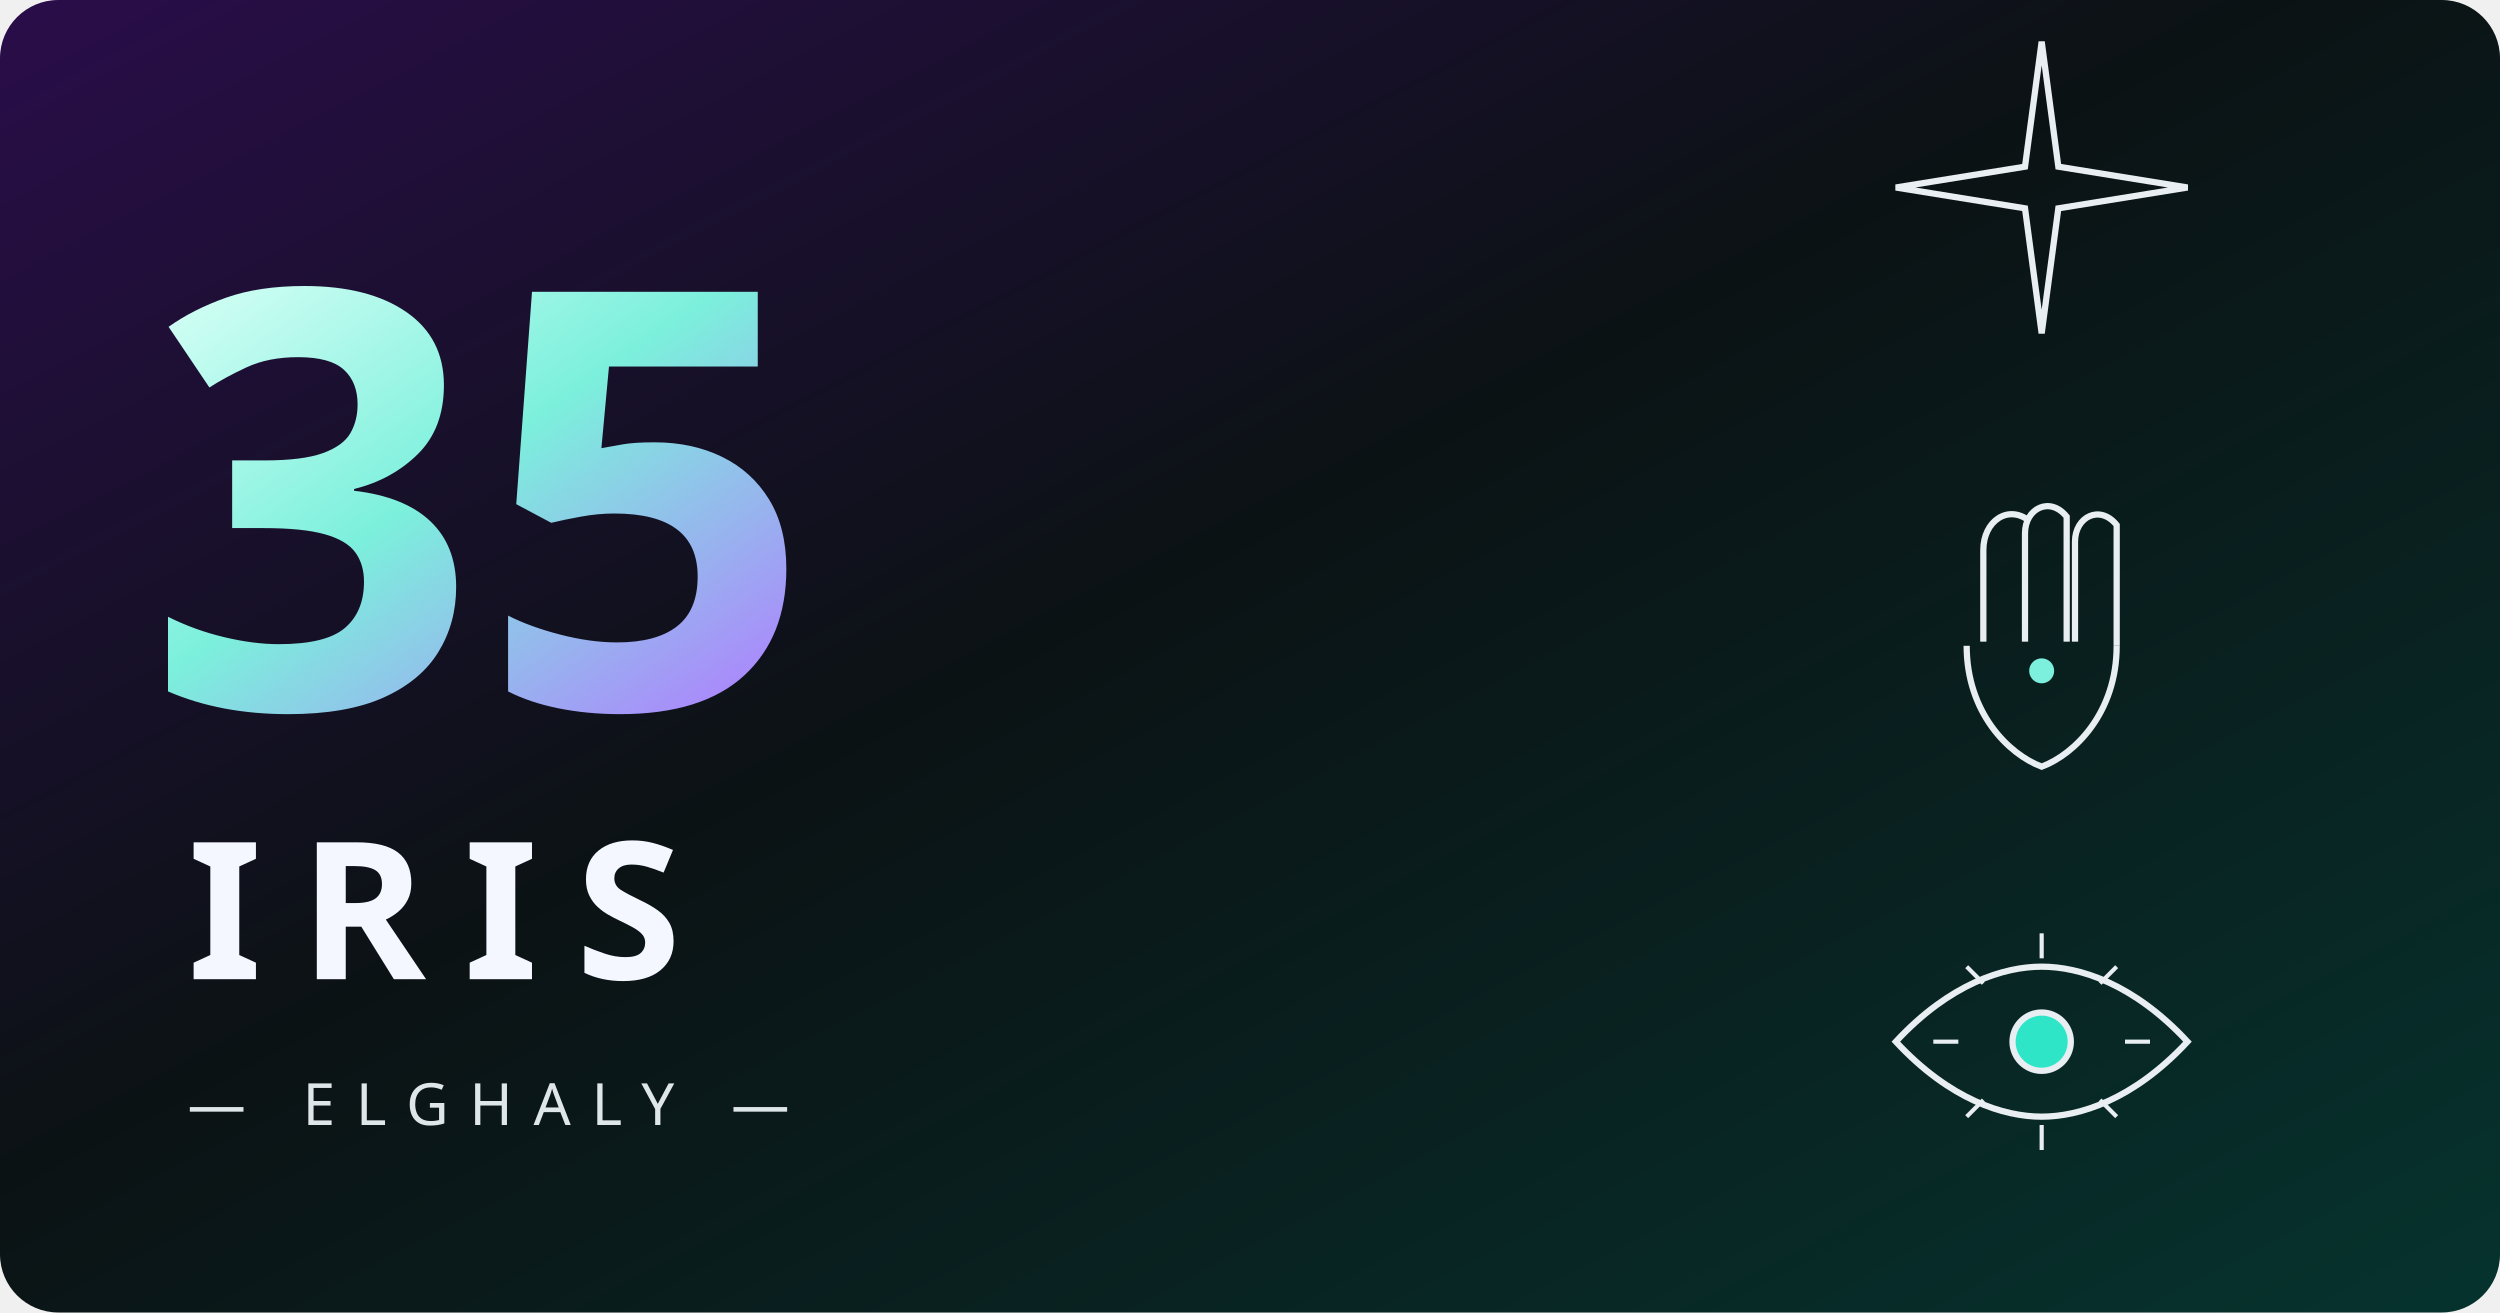
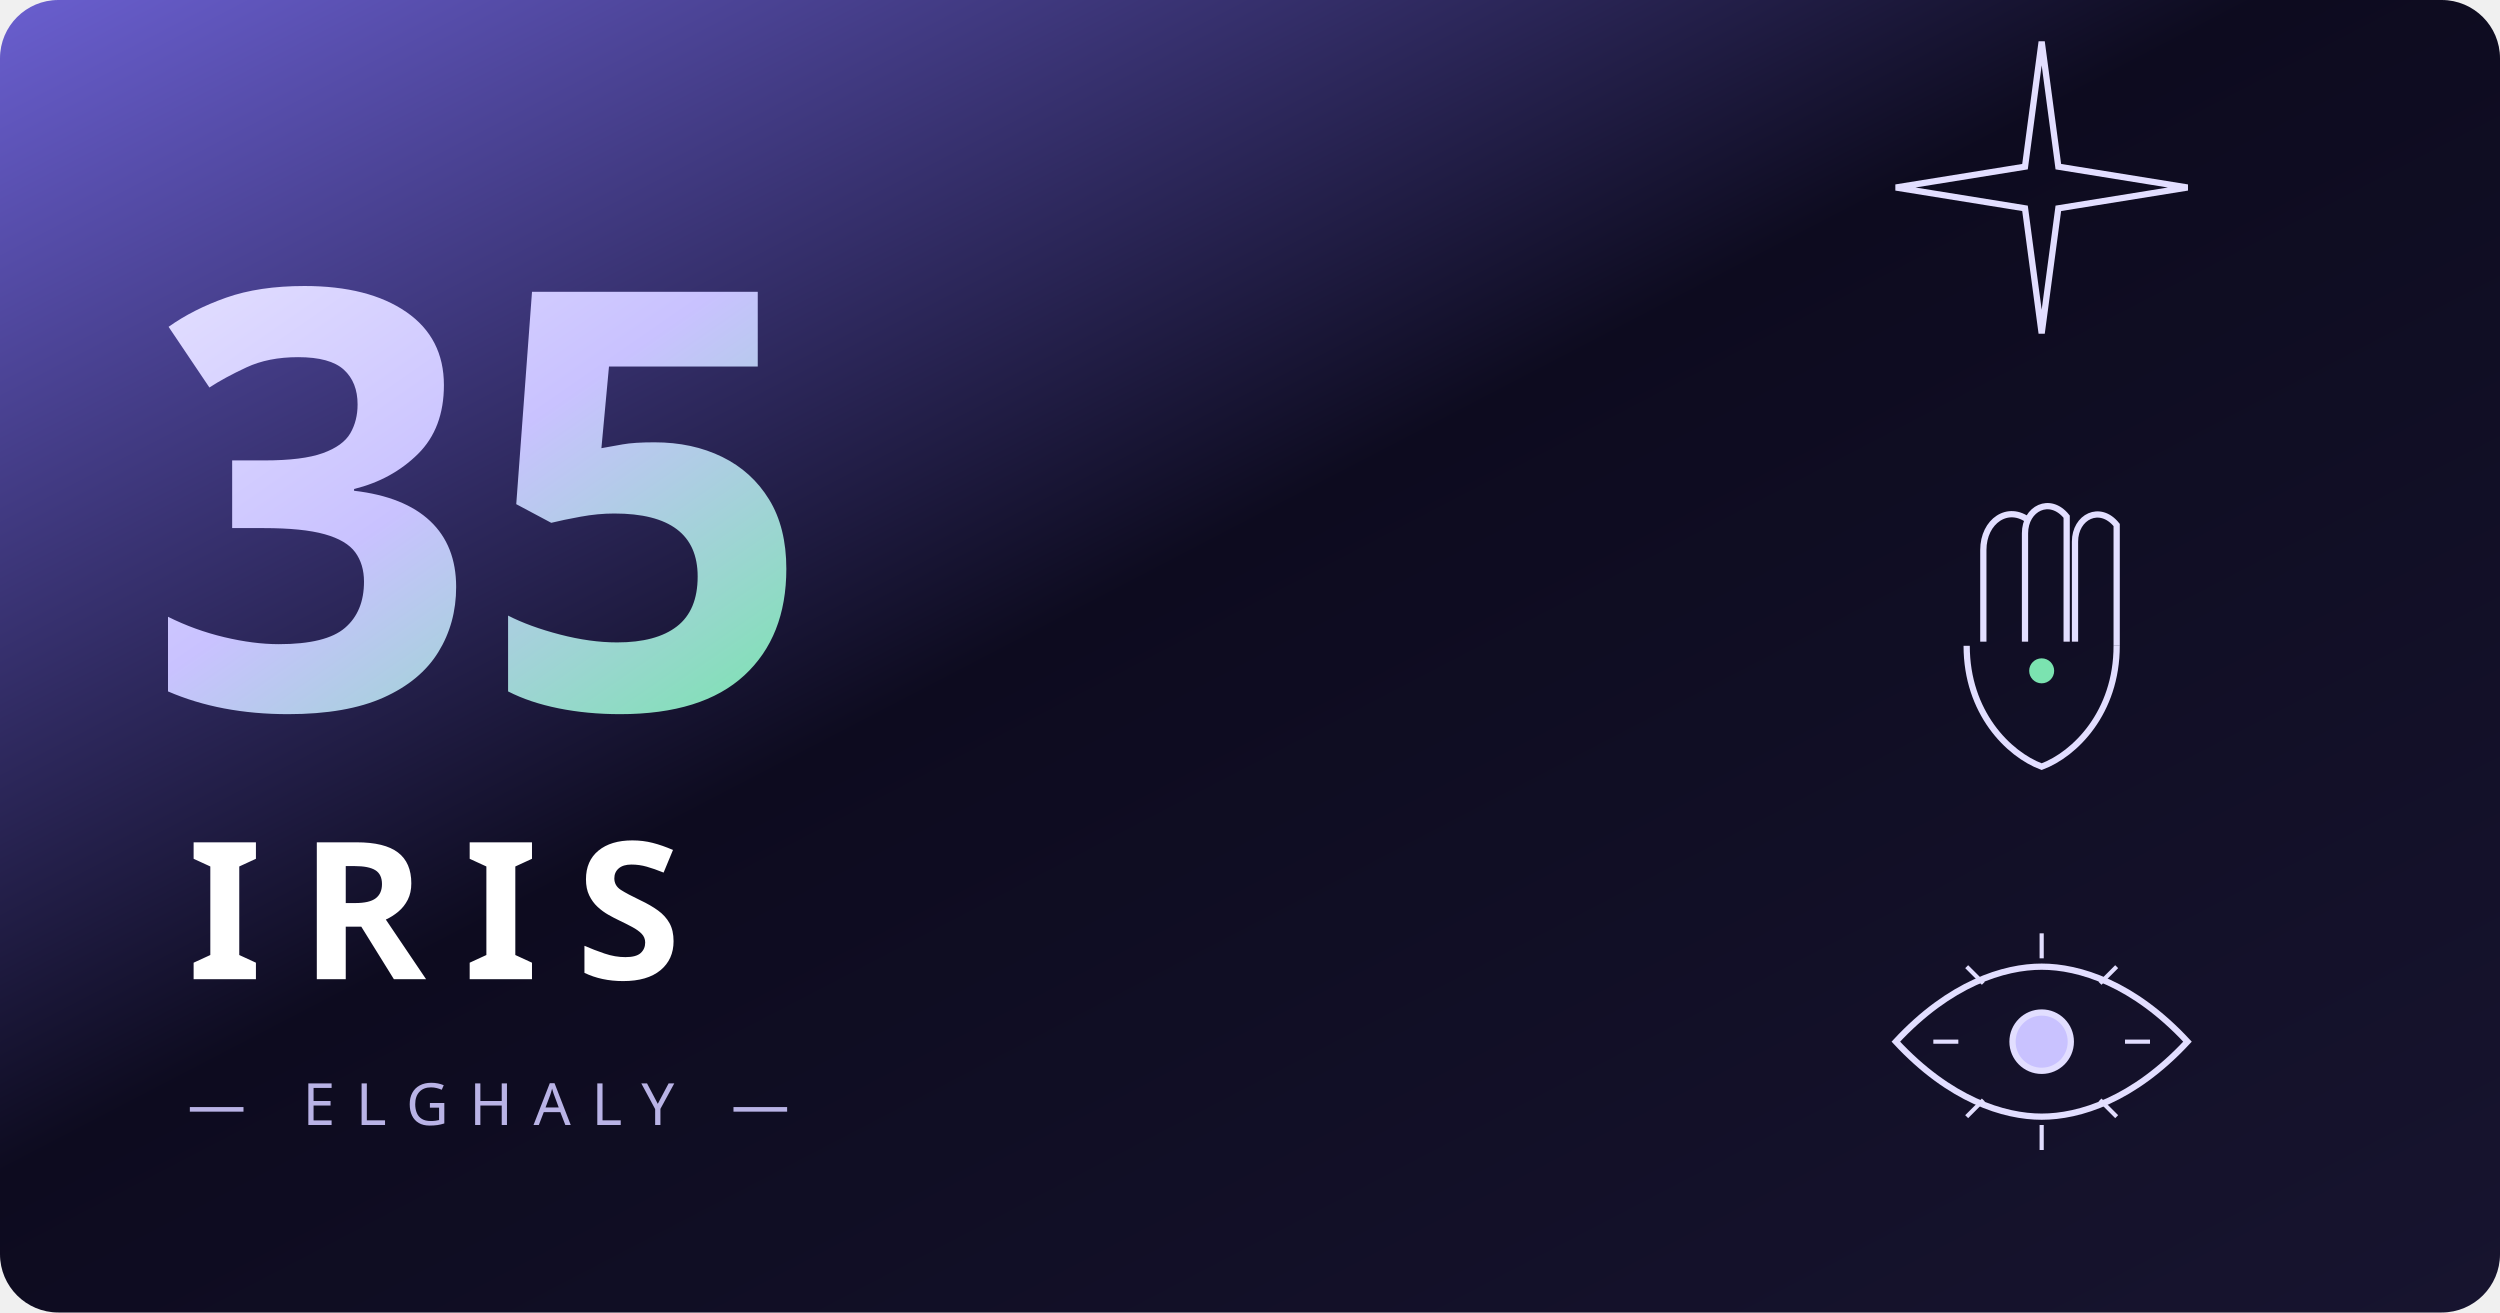
<svg xmlns="http://www.w3.org/2000/svg" viewBox="0 0 1200 630" width="1200" height="630" role="img" aria-label="35 IRIS ElGhaly">
  <defs>
    <linearGradient id="bg" x1="0" y1="0" x2="1" y2="1">
-       <stop offset="0" stop-color="#2a0d4a" />
-       <stop offset=".45" stop-color="#0b1214" />
-       <stop offset="1" stop-color="#06332e" />
+       <stop offset="0" stop-color="#6a5fd0" />
+       <stop offset=".45" stop-color="#0d0b1f" />
+       <stop offset="1" stop-color="#17142f" />
    </linearGradient>
    <linearGradient id="n35" x1="0" y1="0" x2="1" y2="1">
-       <stop offset="0" stop-color="#d7fff6" />
-       <stop offset=".45" stop-color="#7cf0dc" />
-       <stop offset="1" stop-color="#b07cff" />
+       <stop offset="0" stop-color="#e2deff" />
+       <stop offset=".45" stop-color="#c9c2ff" />
+       <stop offset="1" stop-color="#7be3b0" />
    </linearGradient>
  </defs>
  <rect width="1200" height="630" rx="28" fill="url(#bg)" />
  <text x="70" y="340" fill="url(#n35)" font-family="ui-sans-serif,system-ui,sans-serif" font-size="280" font-weight="800">35</text>
-   <text x="90" y="470" fill="#f4f7ff" font-family="ui-sans-serif,system-ui,sans-serif" font-size="92" font-weight="800" letter-spacing="18">IRIS</text>
-   <text x="90" y="540" fill="#dfe6ea" font-family="ui-sans-serif,system-ui,sans-serif" font-size="28" letter-spacing="10">— ELGHALY —</text>
-   <g transform="translate(980 90)" fill="none" stroke="#e8eef2" stroke-width="3" stroke-linecap="round">
+   <text x="90" y="470" fill="#ffffff" font-family="ui-sans-serif,system-ui,sans-serif" font-size="92" font-weight="800" letter-spacing="18">IRIS</text>
+   <text x="90" y="540" fill="#b9b3e6" font-family="ui-sans-serif,system-ui,sans-serif" font-size="28" letter-spacing="10">— ELGHALY —</text>
+   <g transform="translate(980 90)" fill="none" stroke="#e2deff" stroke-width="3" stroke-linecap="round">
    <path d="M0 -70 L8 -10 L70 0 L8 10 L0 70 L-8 10 L-70 0 L-8 -10 Z" />
  </g>
-   <g transform="translate(980 300)" fill="none" stroke="#e8eef2" stroke-width="3">
+   <g transform="translate(980 300)" fill="none" stroke="#e2deff" stroke-width="3">
    <path d="M-28 8 V-36 C-28 -50 -16 -58 -6 -50" />
    <path d="M-8 8 V-44 C-8 -56 4 -62 12 -52 V8" />
    <path d="M16 8 V-40 C16 -52 28 -58 36 -48 V10" />
    <path d="M-36 10 C-36 42 -16 62 0 68 C16 62 36 42 36 10" />
-     <circle cx="0" cy="22" r="6" fill="#7cf0dc" stroke="none" />
+     <circle cx="0" cy="22" r="6" fill="#7be3b0" stroke="none" />
  </g>
-   <g transform="translate(980 500)" fill="none" stroke="#e8eef2" stroke-width="3">
+   <g transform="translate(980 500)" fill="none" stroke="#e2deff" stroke-width="3">
    <path d="M-70 0 C-44 -28 -18 -36 0 -36 C18 -36 44 -28 70 0 C44 28 18 36 0 36 C-18 36 -44 28 -70 0 Z" />
-     <circle cx="0" cy="0" r="14" fill="#2ee6c7" stroke="#e8eef2" />
+     <circle cx="0" cy="0" r="14" fill="#c9c2ff" stroke="#e2deff" />
    <g stroke-width="2">
      <path d="M0 -52 V-40" />
      <path d="M0 40 V52" />
      <path d="M-52 0 H-40" />
      <path d="M40 0 H52" />
      <path d="M-36 -36 L-28 -28" />
      <path d="M36 -36 L28 -28" />
      <path d="M-36 36 L-28 28" />
      <path d="M36 36 L28 28" />
    </g>
  </g>
</svg>
